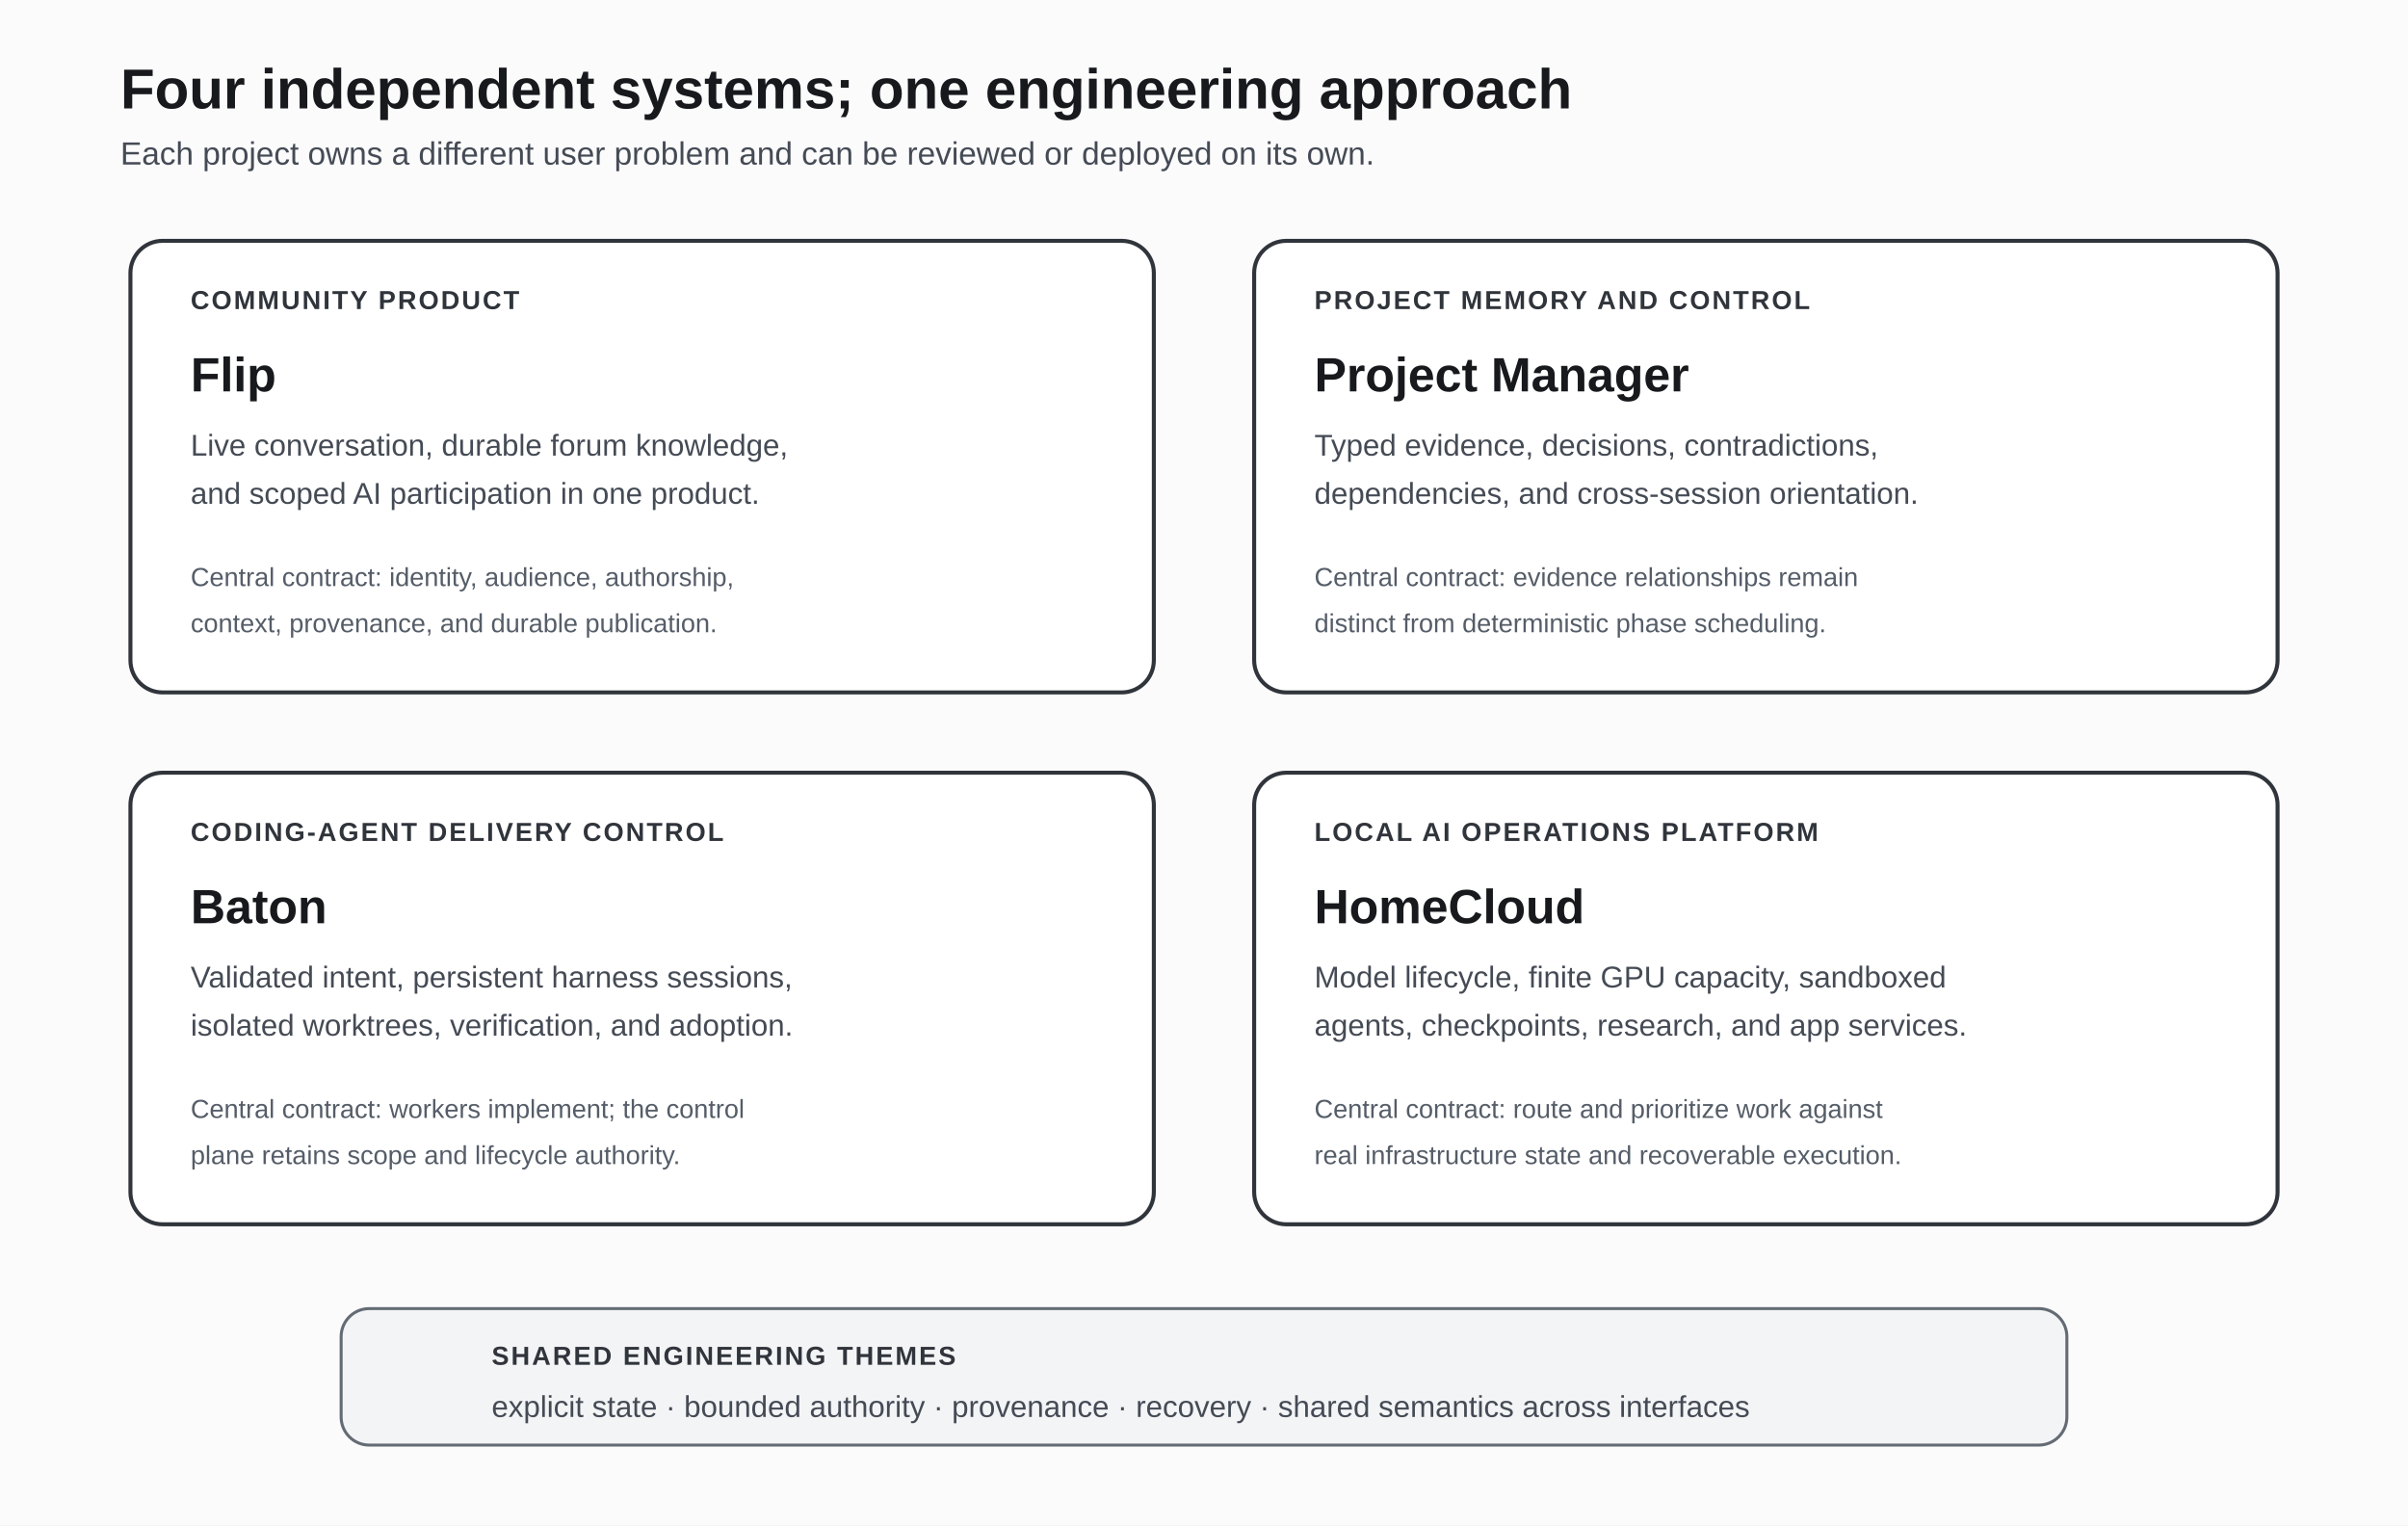
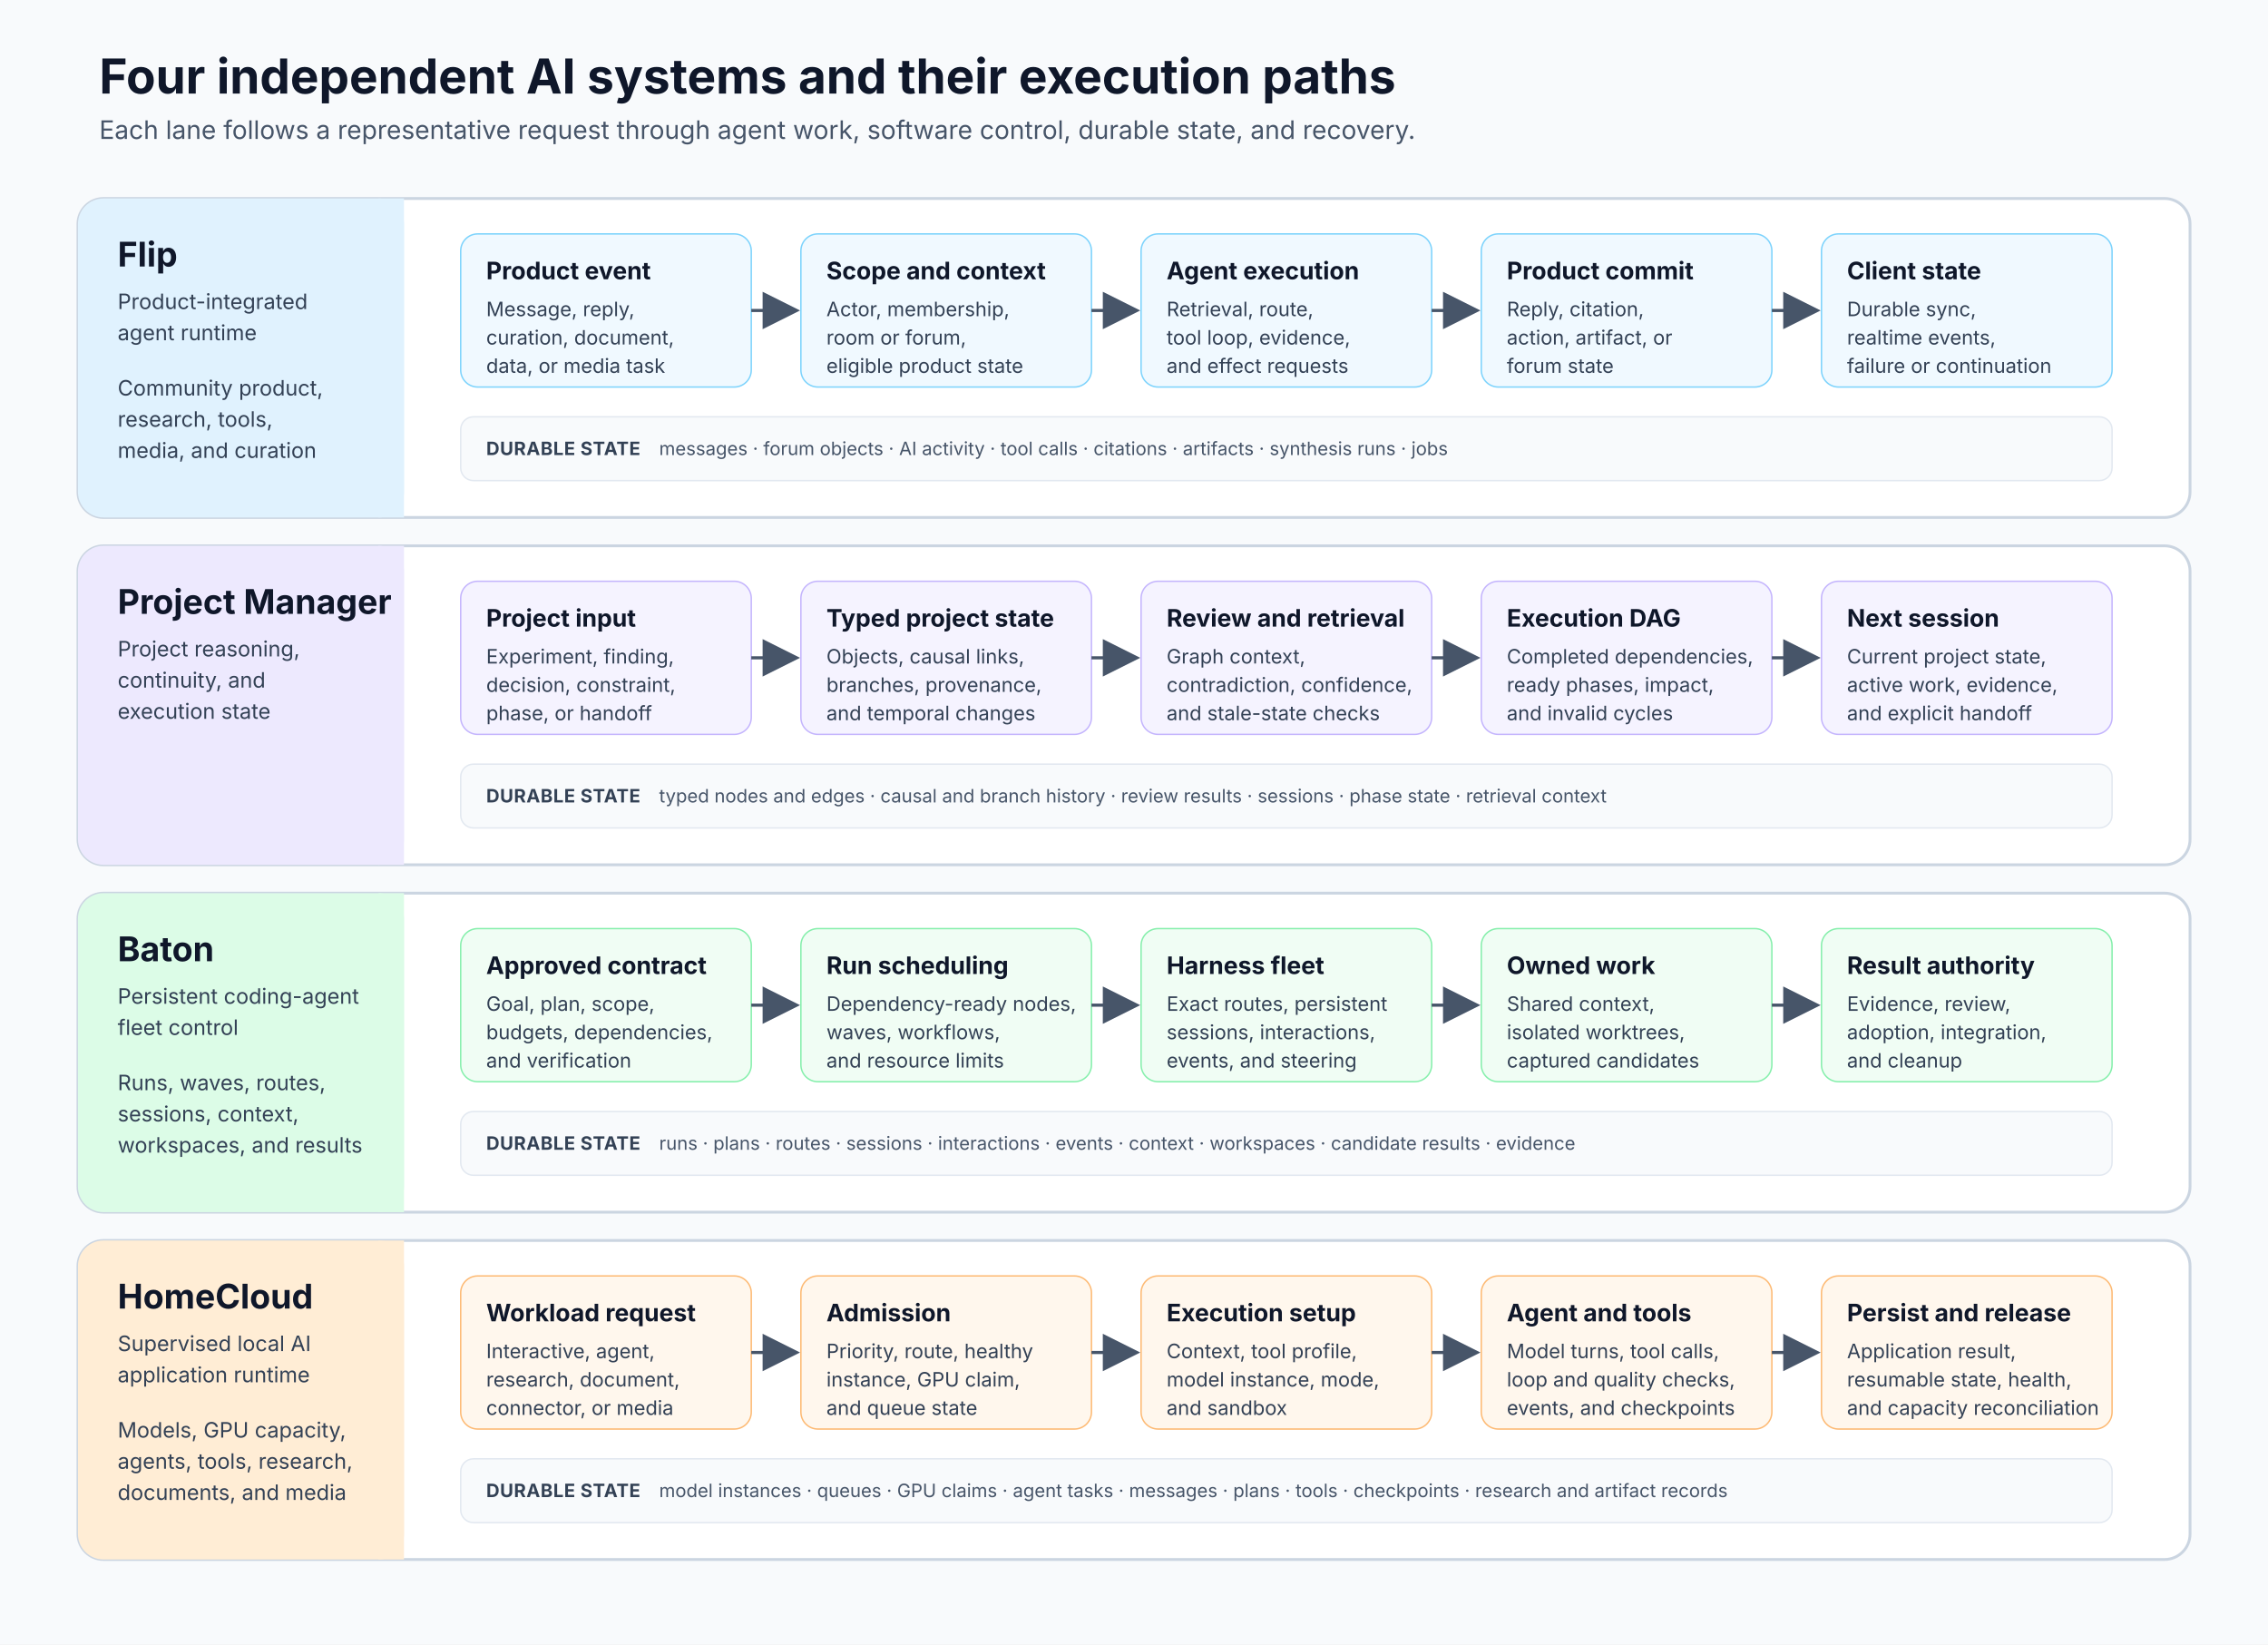
- <svg xmlns="http://www.w3.org/2000/svg" width="1200" height="760" viewBox="0 0 1200 760" role="img" aria-labelledby="title desc">
+ <svg xmlns="http://www.w3.org/2000/svg" width="1600" height="1160" viewBox="0 0 1600 1160" role="img" aria-labelledby="title desc">
  <defs>
+     <marker id="arrow" markerWidth="12" markerHeight="12" refX="10" refY="6" orient="auto" markerUnits="strokeWidth">
+       <path d="M0,0 L12,6 L0,12 Z" fill="#475569" />
+     </marker>
    <style>
-       .bg{fill:#fbfbfc}.box{fill:#fff;stroke:#30343b;stroke-width:2;rx:16}.band{fill:#f3f4f6;stroke:#646b75;stroke-width:1.5;rx:14}
-       .title{font:700 28px Arial,sans-serif;fill:#17191d}.subtitle{font:16px Arial,sans-serif;fill:#454b55}
-       .label{font:700 13px Arial,sans-serif;fill:#30343b;letter-spacing:1px}.head{font:700 24px Arial,sans-serif;fill:#17191d}
-       .body{font:15px Arial,sans-serif;fill:#454b55}.small{font:13px Arial,sans-serif;fill:#555d68}
+       .title { font: 700 34px Inter, Arial, sans-serif; fill: #0f172a; }
+       .subtitle { font: 400 18px Inter, Arial, sans-serif; fill: #475569; }
+       .lane-title { font: 700 24px Inter, Arial, sans-serif; fill: #0f172a; }
+       .lane-sub { font: 400 15px Inter, Arial, sans-serif; fill: #334155; }
+       .node-title { font: 700 17px Inter, Arial, sans-serif; fill: #0f172a; }
+       .node-copy { font: 400 14px Inter, Arial, sans-serif; fill: #334155; }
+       .rail-label { font: 700 13px Inter, Arial, sans-serif; fill: #334155; letter-spacing: .3px; }
+       .rail-copy { font: 400 13px Inter, Arial, sans-serif; fill: #475569; }
+       .arrow { stroke: #475569; stroke-width: 2.2; fill: none; marker-end: url(#arrow); }
    </style>
  </defs>
-   <rect class="bg" width="1200" height="760" />
-   <text x="60" y="54" class="title">Four independent systems; one engineering approach</text>
-   <text x="60" y="82" class="subtitle">Each project owns a different user problem and can be reviewed or deployed on its own.</text>
-   <rect class="box" x="65" y="120" width="510" height="225" />
-   <text x="95" y="154" class="label">COMMUNITY PRODUCT</text>
-   <text x="95" y="195" class="head">Flip</text>
-   <text x="95" y="227" class="body">Live conversation, durable forum knowledge,</text>
-   <text x="95" y="251" class="body">and scoped AI participation in one product.</text>
-   <text x="95" y="292" class="small">Central contract: identity, audience, authorship,</text>
-   <text x="95" y="315" class="small">context, provenance, and durable publication.</text>
-   <rect class="box" x="625" y="120" width="510" height="225" />
-   <text x="655" y="154" class="label">PROJECT MEMORY AND CONTROL</text>
-   <text x="655" y="195" class="head">Project Manager</text>
-   <text x="655" y="227" class="body">Typed evidence, decisions, contradictions,</text>
-   <text x="655" y="251" class="body">dependencies, and cross-session orientation.</text>
-   <text x="655" y="292" class="small">Central contract: evidence relationships remain</text>
-   <text x="655" y="315" class="small">distinct from deterministic phase scheduling.</text>
-   <rect class="box" x="65" y="385" width="510" height="225" />
-   <text x="95" y="419" class="label">CODING-AGENT DELIVERY CONTROL</text>
-   <text x="95" y="460" class="head">Baton</text>
-   <text x="95" y="492" class="body">Validated intent, persistent harness sessions,</text>
-   <text x="95" y="516" class="body">isolated worktrees, verification, and adoption.</text>
-   <text x="95" y="557" class="small">Central contract: workers implement; the control</text>
-   <text x="95" y="580" class="small">plane retains scope and lifecycle authority.</text>
-   <rect class="box" x="625" y="385" width="510" height="225" />
-   <text x="655" y="419" class="label">LOCAL AI OPERATIONS PLATFORM</text>
-   <text x="655" y="460" class="head">HomeCloud</text>
-   <text x="655" y="492" class="body">Model lifecycle, finite GPU capacity, sandboxed</text>
-   <text x="655" y="516" class="body">agents, checkpoints, research, and app services.</text>
-   <text x="655" y="557" class="small">Central contract: route and prioritize work against</text>
-   <text x="655" y="580" class="small">real infrastructure state and recoverable execution.</text>
-   <rect class="band" x="170" y="652" width="860" height="68" />
-   <text x="245" y="680" class="label">SHARED ENGINEERING THEMES</text>
-   <text x="245" y="706" class="body">explicit state · bounded authority · provenance · recovery · shared semantics across interfaces</text>
+   <rect width="1600" height="1160" fill="#f8fafc" />
+   <text x="70" y="66" class="title">Four independent AI systems and their execution paths</text>
+   <text x="70" y="98" class="subtitle">Each lane follows a representative request through agent work, software control, durable state, and recovery.</text>
+   <g transform="translate(55 140)">
+     <rect x="0" y="0" width="1490" height="225" rx="18" fill="#ffffff" stroke="#cbd5e1" stroke-width="2" />
+     <rect x="0" y="0" width="230" height="225" rx="18" fill="#e0f2fe" />
+     <path d="M212 0 h18 v225 h-18" fill="#e0f2fe" />
+     <text x="28" y="48" class="lane-title">Flip</text>
+     <text x="28" y="78" class="lane-sub">Product-integrated</text>
+     <text x="28" y="100" class="lane-sub">agent runtime</text>
+     <text x="28" y="139" class="lane-sub">Community product,</text>
+     <text x="28" y="161" class="lane-sub">research, tools,</text>
+     <text x="28" y="183" class="lane-sub">media, and curation</text>
+     <g transform="translate(270 25)">
+       <rect width="205" height="108" rx="12" fill="#f0f9ff" stroke="#7dd3fc" />
+       <text x="18" y="32" class="node-title">Product event</text>
+       <text x="18" y="58" class="node-copy">Message, reply,</text>
+       <text x="18" y="78" class="node-copy">curation, document,</text>
+       <text x="18" y="98" class="node-copy">data, or media task</text>
+     </g>
+     <path class="arrow" d="M475 79 H505" />
+     <g transform="translate(510 25)">
+       <rect width="205" height="108" rx="12" fill="#f0f9ff" stroke="#7dd3fc" />
+       <text x="18" y="32" class="node-title">Scope and context</text>
+       <text x="18" y="58" class="node-copy">Actor, membership,</text>
+       <text x="18" y="78" class="node-copy">room or forum,</text>
+       <text x="18" y="98" class="node-copy">eligible product state</text>
+     </g>
+     <path class="arrow" d="M715 79 H745" />
+     <g transform="translate(750 25)">
+       <rect width="205" height="108" rx="12" fill="#f0f9ff" stroke="#7dd3fc" />
+       <text x="18" y="32" class="node-title">Agent execution</text>
+       <text x="18" y="58" class="node-copy">Retrieval, route,</text>
+       <text x="18" y="78" class="node-copy">tool loop, evidence,</text>
+       <text x="18" y="98" class="node-copy">and effect requests</text>
+     </g>
+     <path class="arrow" d="M955 79 H985" />
+     <g transform="translate(990 25)">
+       <rect width="205" height="108" rx="12" fill="#f0f9ff" stroke="#7dd3fc" />
+       <text x="18" y="32" class="node-title">Product commit</text>
+       <text x="18" y="58" class="node-copy">Reply, citation,</text>
+       <text x="18" y="78" class="node-copy">action, artifact, or</text>
+       <text x="18" y="98" class="node-copy">forum state</text>
+     </g>
+     <path class="arrow" d="M1195 79 H1225" />
+     <g transform="translate(1230 25)">
+       <rect width="205" height="108" rx="12" fill="#f0f9ff" stroke="#7dd3fc" />
+       <text x="18" y="32" class="node-title">Client state</text>
+       <text x="18" y="58" class="node-copy">Durable sync,</text>
+       <text x="18" y="78" class="node-copy">realtime events,</text>
+       <text x="18" y="98" class="node-copy">failure or continuation</text>
+     </g>
+     <rect x="270" y="154" width="1165" height="45" rx="9" fill="#f8fafc" stroke="#e2e8f0" />
+     <text x="288" y="181" class="rail-label">DURABLE STATE</text>
+     <text x="410" y="181" class="rail-copy">messages · forum objects · AI activity · tool calls · citations · artifacts · synthesis runs · jobs</text>
+   </g>
+   <g transform="translate(55 385)">
+     <rect x="0" y="0" width="1490" height="225" rx="18" fill="#ffffff" stroke="#cbd5e1" stroke-width="2" />
+     <rect x="0" y="0" width="230" height="225" rx="18" fill="#ede9fe" />
+     <path d="M212 0 h18 v225 h-18" fill="#ede9fe" />
+     <text x="28" y="48" class="lane-title">Project Manager</text>
+     <text x="28" y="78" class="lane-sub">Project reasoning,</text>
+     <text x="28" y="100" class="lane-sub">continuity, and</text>
+     <text x="28" y="122" class="lane-sub">execution state</text>
+     <g transform="translate(270 25)">
+       <rect width="205" height="108" rx="12" fill="#f5f3ff" stroke="#c4b5fd" />
+       <text x="18" y="32" class="node-title">Project input</text>
+       <text x="18" y="58" class="node-copy">Experiment, finding,</text>
+       <text x="18" y="78" class="node-copy">decision, constraint,</text>
+       <text x="18" y="98" class="node-copy">phase, or handoff</text>
+     </g>
+     <path class="arrow" d="M475 79 H505" />
+     <g transform="translate(510 25)">
+       <rect width="205" height="108" rx="12" fill="#f5f3ff" stroke="#c4b5fd" />
+       <text x="18" y="32" class="node-title">Typed project state</text>
+       <text x="18" y="58" class="node-copy">Objects, causal links,</text>
+       <text x="18" y="78" class="node-copy">branches, provenance,</text>
+       <text x="18" y="98" class="node-copy">and temporal changes</text>
+     </g>
+     <path class="arrow" d="M715 79 H745" />
+     <g transform="translate(750 25)">
+       <rect width="205" height="108" rx="12" fill="#f5f3ff" stroke="#c4b5fd" />
+       <text x="18" y="32" class="node-title">Review and retrieval</text>
+       <text x="18" y="58" class="node-copy">Graph context,</text>
+       <text x="18" y="78" class="node-copy">contradiction, confidence,</text>
+       <text x="18" y="98" class="node-copy">and stale-state checks</text>
+     </g>
+     <path class="arrow" d="M955 79 H985" />
+     <g transform="translate(990 25)">
+       <rect width="205" height="108" rx="12" fill="#f5f3ff" stroke="#c4b5fd" />
+       <text x="18" y="32" class="node-title">Execution DAG</text>
+       <text x="18" y="58" class="node-copy">Completed dependencies,</text>
+       <text x="18" y="78" class="node-copy">ready phases, impact,</text>
+       <text x="18" y="98" class="node-copy">and invalid cycles</text>
+     </g>
+     <path class="arrow" d="M1195 79 H1225" />
+     <g transform="translate(1230 25)">
+       <rect width="205" height="108" rx="12" fill="#f5f3ff" stroke="#c4b5fd" />
+       <text x="18" y="32" class="node-title">Next session</text>
+       <text x="18" y="58" class="node-copy">Current project state,</text>
+       <text x="18" y="78" class="node-copy">active work, evidence,</text>
+       <text x="18" y="98" class="node-copy">and explicit handoff</text>
+     </g>
+     <rect x="270" y="154" width="1165" height="45" rx="9" fill="#f8fafc" stroke="#e2e8f0" />
+     <text x="288" y="181" class="rail-label">DURABLE STATE</text>
+     <text x="410" y="181" class="rail-copy">typed nodes and edges · causal and branch history · review results · sessions · phase state · retrieval context</text>
+   </g>
+   <g transform="translate(55 630)">
+     <rect x="0" y="0" width="1490" height="225" rx="18" fill="#ffffff" stroke="#cbd5e1" stroke-width="2" />
+     <rect x="0" y="0" width="230" height="225" rx="18" fill="#dcfce7" />
+     <path d="M212 0 h18 v225 h-18" fill="#dcfce7" />
+     <text x="28" y="48" class="lane-title">Baton</text>
+     <text x="28" y="78" class="lane-sub">Persistent coding-agent</text>
+     <text x="28" y="100" class="lane-sub">fleet control</text>
+     <text x="28" y="139" class="lane-sub">Runs, waves, routes,</text>
+     <text x="28" y="161" class="lane-sub">sessions, context,</text>
+     <text x="28" y="183" class="lane-sub">workspaces, and results</text>
+     <g transform="translate(270 25)">
+       <rect width="205" height="108" rx="12" fill="#f0fdf4" stroke="#86efac" />
+       <text x="18" y="32" class="node-title">Approved contract</text>
+       <text x="18" y="58" class="node-copy">Goal, plan, scope,</text>
+       <text x="18" y="78" class="node-copy">budgets, dependencies,</text>
+       <text x="18" y="98" class="node-copy">and verification</text>
+     </g>
+     <path class="arrow" d="M475 79 H505" />
+     <g transform="translate(510 25)">
+       <rect width="205" height="108" rx="12" fill="#f0fdf4" stroke="#86efac" />
+       <text x="18" y="32" class="node-title">Run scheduling</text>
+       <text x="18" y="58" class="node-copy">Dependency-ready nodes,</text>
+       <text x="18" y="78" class="node-copy">waves, workflows,</text>
+       <text x="18" y="98" class="node-copy">and resource limits</text>
+     </g>
+     <path class="arrow" d="M715 79 H745" />
+     <g transform="translate(750 25)">
+       <rect width="205" height="108" rx="12" fill="#f0fdf4" stroke="#86efac" />
+       <text x="18" y="32" class="node-title">Harness fleet</text>
+       <text x="18" y="58" class="node-copy">Exact routes, persistent</text>
+       <text x="18" y="78" class="node-copy">sessions, interactions,</text>
+       <text x="18" y="98" class="node-copy">events, and steering</text>
+     </g>
+     <path class="arrow" d="M955 79 H985" />
+     <g transform="translate(990 25)">
+       <rect width="205" height="108" rx="12" fill="#f0fdf4" stroke="#86efac" />
+       <text x="18" y="32" class="node-title">Owned work</text>
+       <text x="18" y="58" class="node-copy">Shared context,</text>
+       <text x="18" y="78" class="node-copy">isolated worktrees,</text>
+       <text x="18" y="98" class="node-copy">captured candidates</text>
+     </g>
+     <path class="arrow" d="M1195 79 H1225" />
+     <g transform="translate(1230 25)">
+       <rect width="205" height="108" rx="12" fill="#f0fdf4" stroke="#86efac" />
+       <text x="18" y="32" class="node-title">Result authority</text>
+       <text x="18" y="58" class="node-copy">Evidence, review,</text>
+       <text x="18" y="78" class="node-copy">adoption, integration,</text>
+       <text x="18" y="98" class="node-copy">and cleanup</text>
+     </g>
+     <rect x="270" y="154" width="1165" height="45" rx="9" fill="#f8fafc" stroke="#e2e8f0" />
+     <text x="288" y="181" class="rail-label">DURABLE STATE</text>
+     <text x="410" y="181" class="rail-copy">runs · plans · routes · sessions · interactions · events · context · workspaces · candidate results · evidence</text>
+   </g>
+   <g transform="translate(55 875)">
+     <rect x="0" y="0" width="1490" height="225" rx="18" fill="#ffffff" stroke="#cbd5e1" stroke-width="2" />
+     <rect x="0" y="0" width="230" height="225" rx="18" fill="#ffedd5" />
+     <path d="M212 0 h18 v225 h-18" fill="#ffedd5" />
+     <text x="28" y="48" class="lane-title">HomeCloud</text>
+     <text x="28" y="78" class="lane-sub">Supervised local AI</text>
+     <text x="28" y="100" class="lane-sub">application runtime</text>
+     <text x="28" y="139" class="lane-sub">Models, GPU capacity,</text>
+     <text x="28" y="161" class="lane-sub">agents, tools, research,</text>
+     <text x="28" y="183" class="lane-sub">documents, and media</text>
+     <g transform="translate(270 25)">
+       <rect width="205" height="108" rx="12" fill="#fff7ed" stroke="#fdba74" />
+       <text x="18" y="32" class="node-title">Workload request</text>
+       <text x="18" y="58" class="node-copy">Interactive, agent,</text>
+       <text x="18" y="78" class="node-copy">research, document,</text>
+       <text x="18" y="98" class="node-copy">connector, or media</text>
+     </g>
+     <path class="arrow" d="M475 79 H505" />
+     <g transform="translate(510 25)">
+       <rect width="205" height="108" rx="12" fill="#fff7ed" stroke="#fdba74" />
+       <text x="18" y="32" class="node-title">Admission</text>
+       <text x="18" y="58" class="node-copy">Priority, route, healthy</text>
+       <text x="18" y="78" class="node-copy">instance, GPU claim,</text>
+       <text x="18" y="98" class="node-copy">and queue state</text>
+     </g>
+     <path class="arrow" d="M715 79 H745" />
+     <g transform="translate(750 25)">
+       <rect width="205" height="108" rx="12" fill="#fff7ed" stroke="#fdba74" />
+       <text x="18" y="32" class="node-title">Execution setup</text>
+       <text x="18" y="58" class="node-copy">Context, tool profile,</text>
+       <text x="18" y="78" class="node-copy">model instance, mode,</text>
+       <text x="18" y="98" class="node-copy">and sandbox</text>
+     </g>
+     <path class="arrow" d="M955 79 H985" />
+     <g transform="translate(990 25)">
+       <rect width="205" height="108" rx="12" fill="#fff7ed" stroke="#fdba74" />
+       <text x="18" y="32" class="node-title">Agent and tools</text>
+       <text x="18" y="58" class="node-copy">Model turns, tool calls,</text>
+       <text x="18" y="78" class="node-copy">loop and quality checks,</text>
+       <text x="18" y="98" class="node-copy">events, and checkpoints</text>
+     </g>
+     <path class="arrow" d="M1195 79 H1225" />
+     <g transform="translate(1230 25)">
+       <rect width="205" height="108" rx="12" fill="#fff7ed" stroke="#fdba74" />
+       <text x="18" y="32" class="node-title">Persist and release</text>
+       <text x="18" y="58" class="node-copy">Application result,</text>
+       <text x="18" y="78" class="node-copy">resumable state, health,</text>
+       <text x="18" y="98" class="node-copy">and capacity reconciliation</text>
+     </g>
+     <rect x="270" y="154" width="1165" height="45" rx="9" fill="#f8fafc" stroke="#e2e8f0" />
+     <text x="288" y="181" class="rail-label">DURABLE STATE</text>
+     <text x="410" y="181" class="rail-copy">model instances · queues · GPU claims · agent tasks · messages · plans · tools · checkpoints · research and artifact records</text>
+   </g>
</svg>
